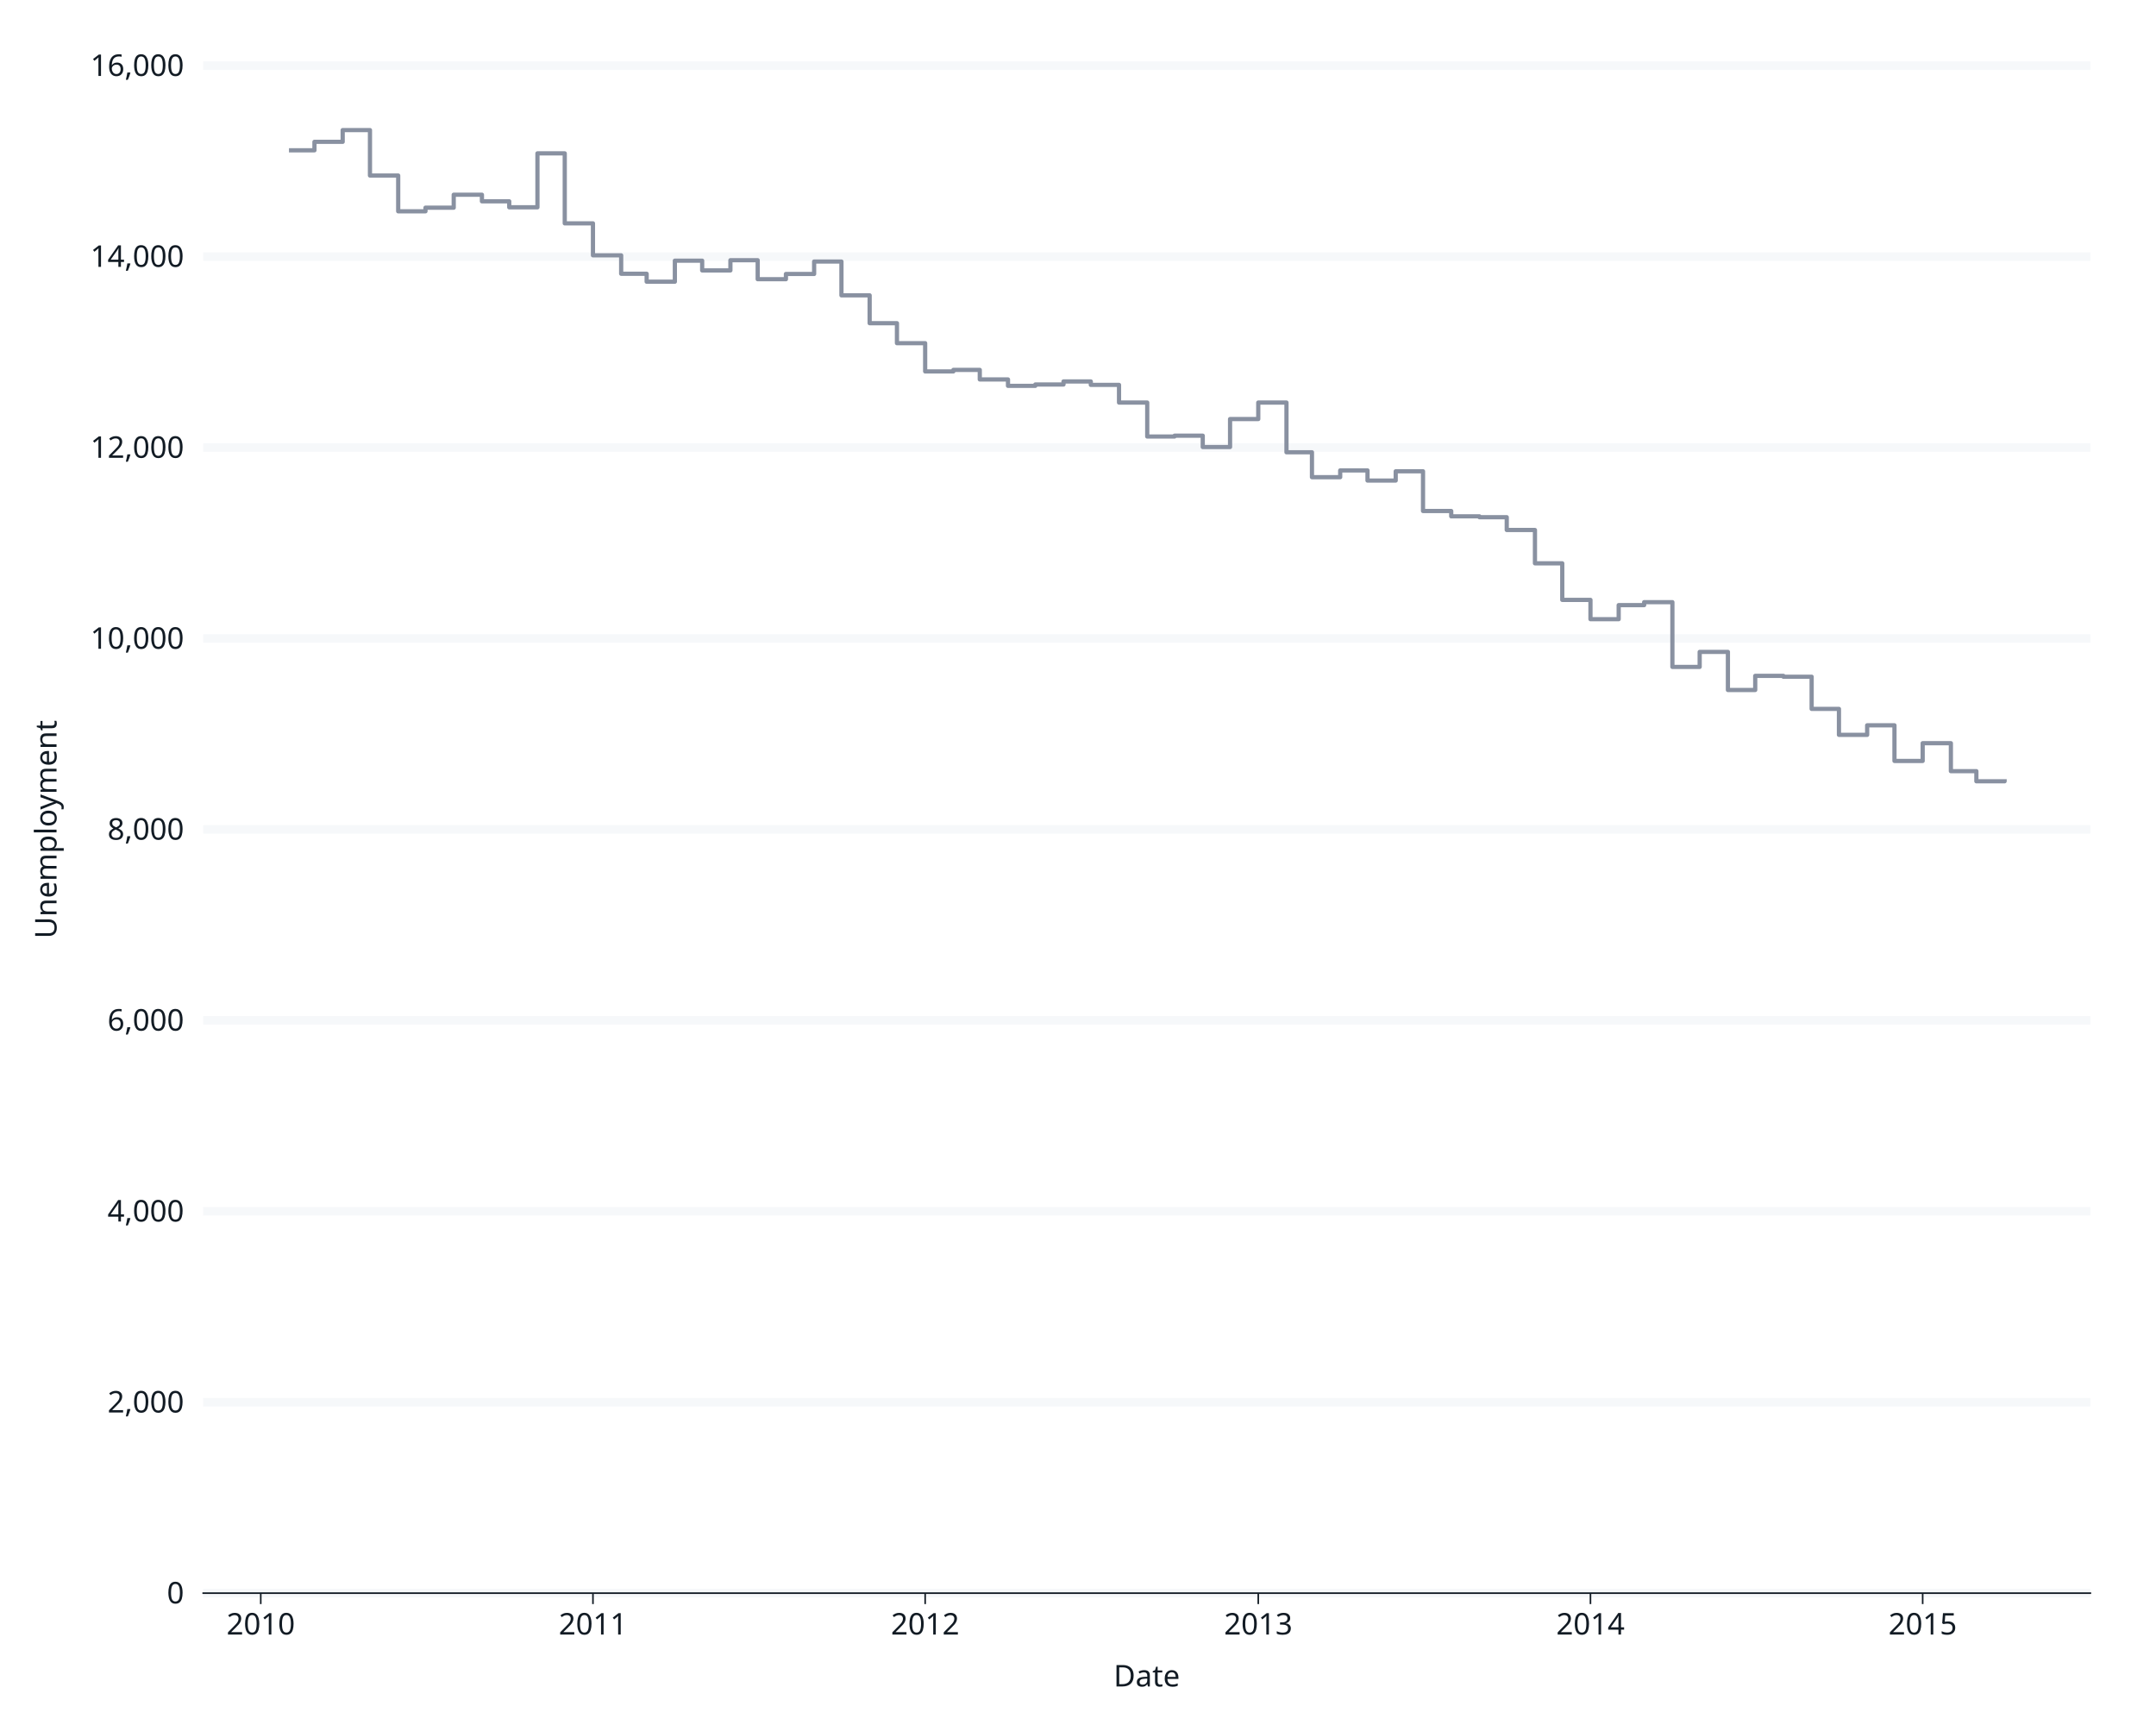
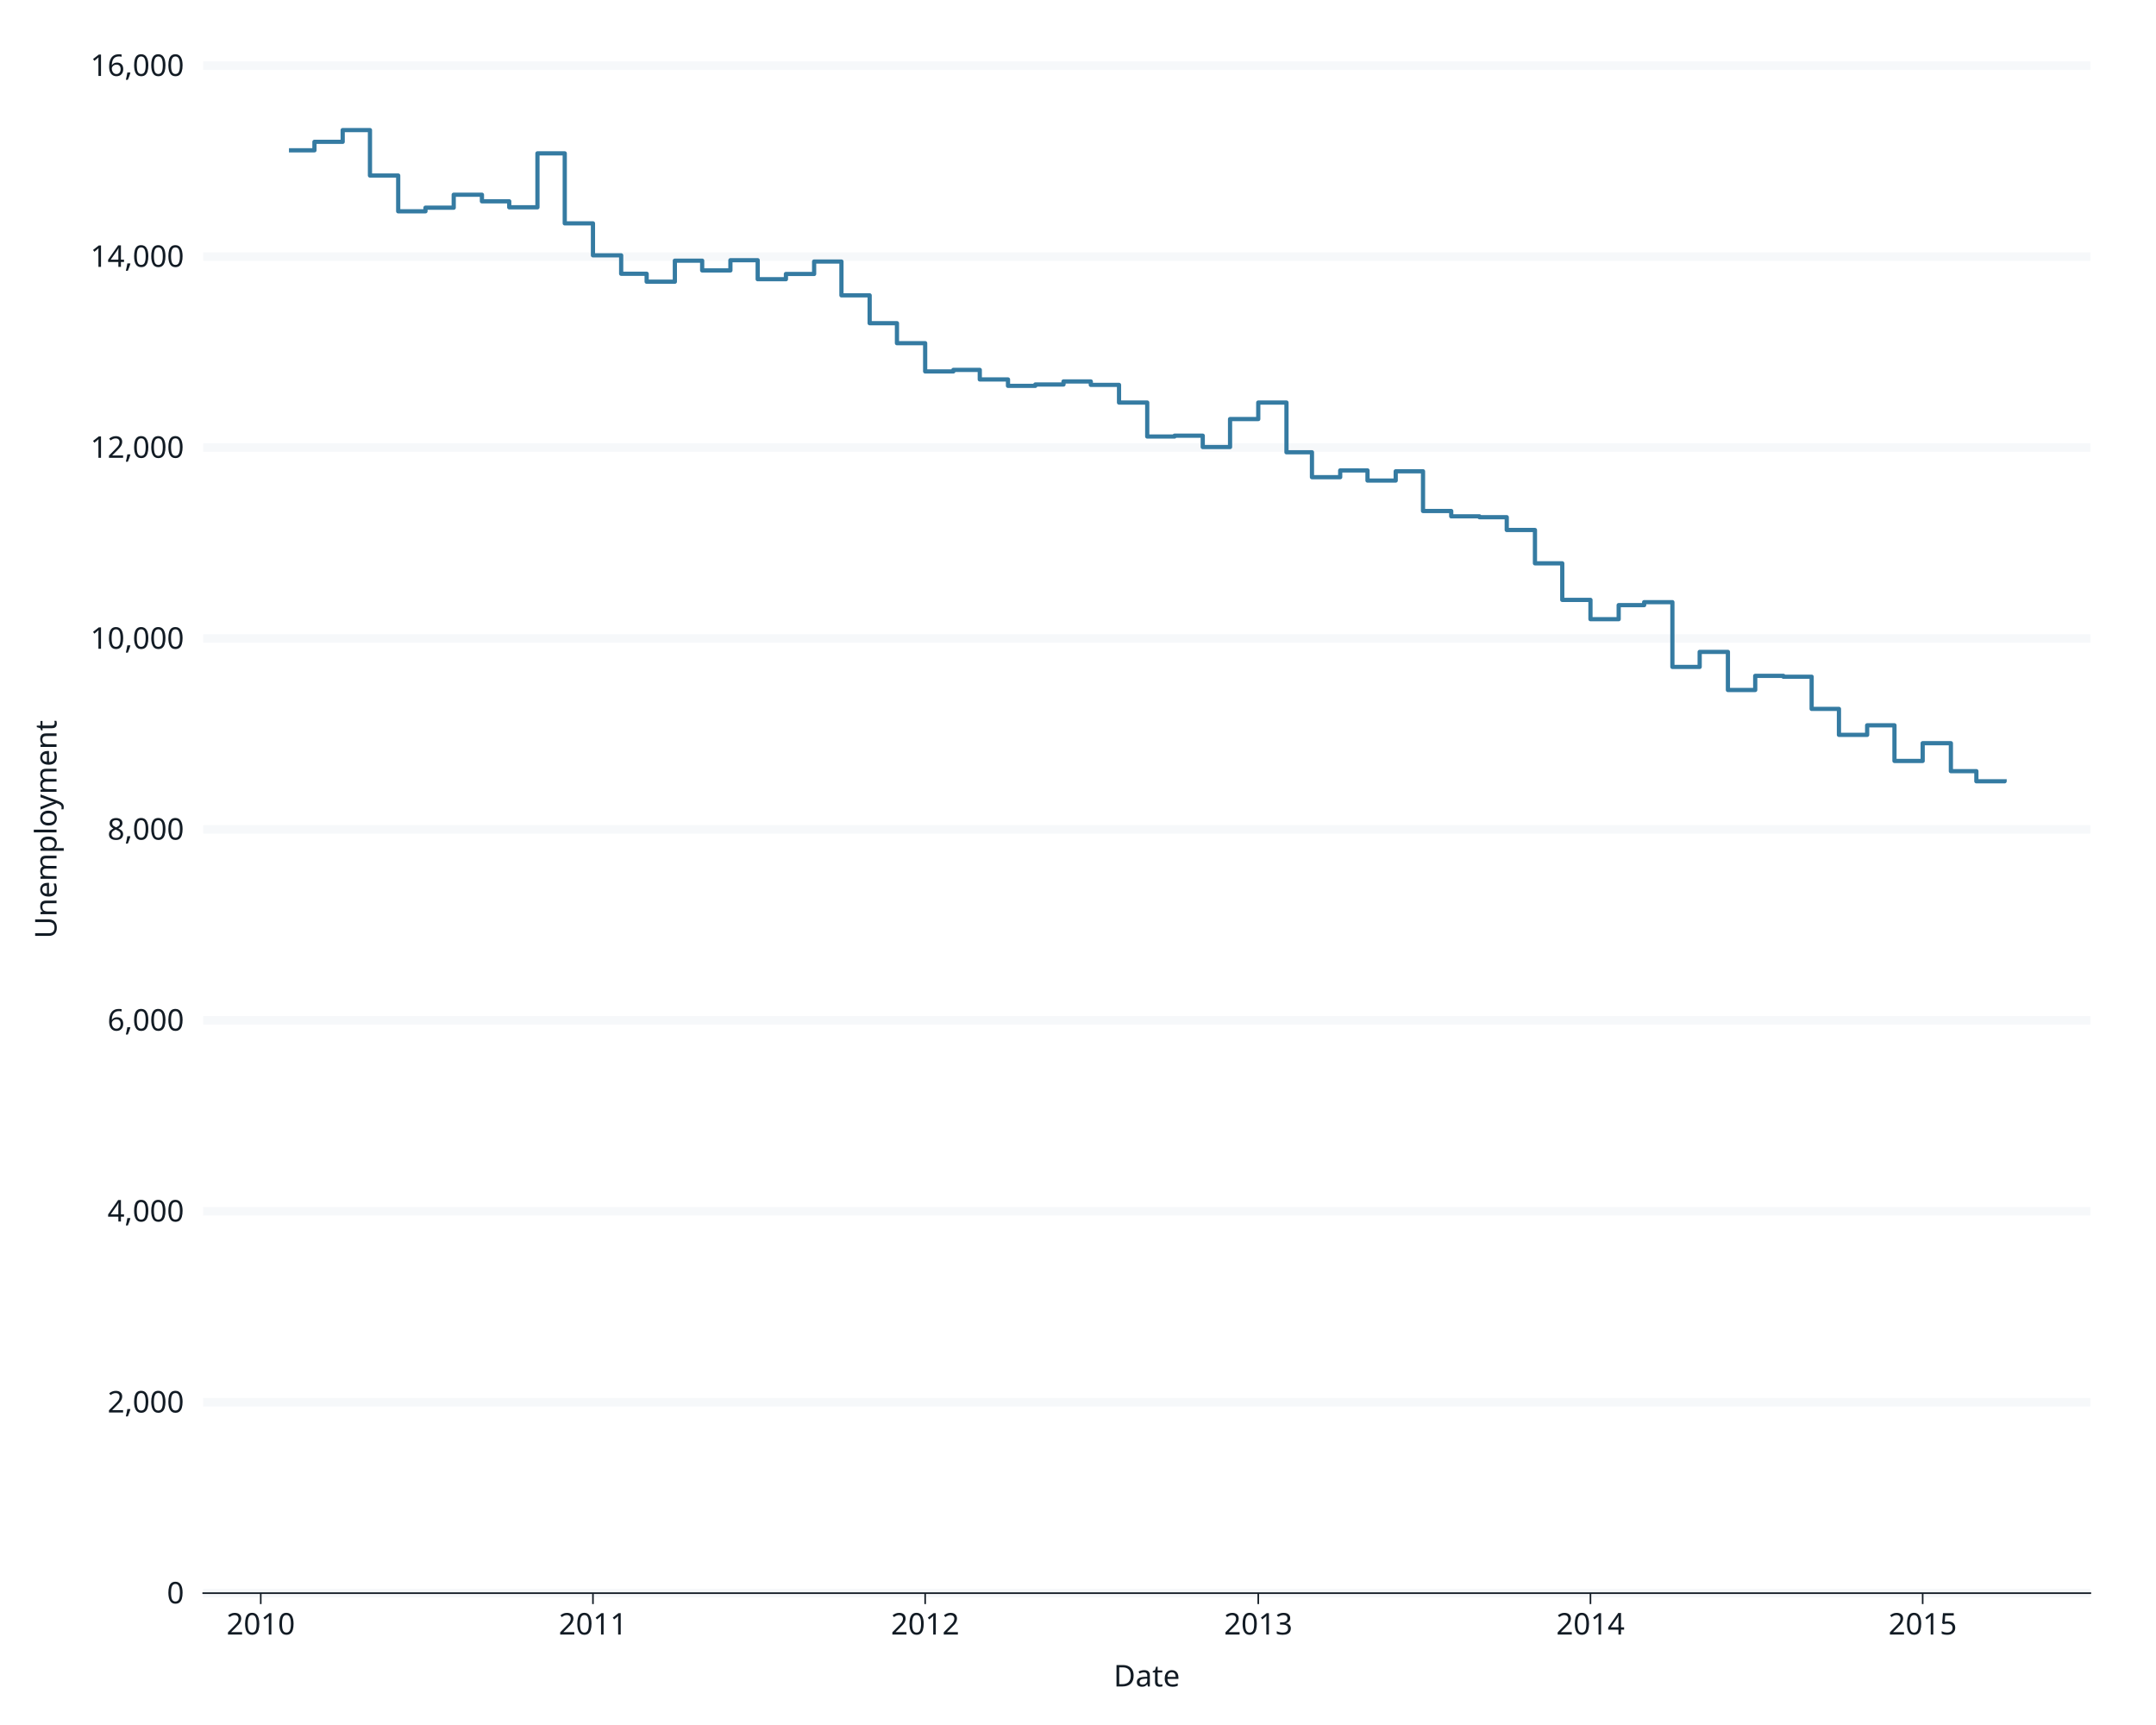
<svg xmlns="http://www.w3.org/2000/svg" class="svglite" data-engine-version="2.0" width="720.00pt" height="576.00pt" viewBox="0 0 720.00 576.00">
  <defs>
    <style type="text/css">
    .svglite line, .svglite polyline, .svglite polygon, .svglite path, .svglite rect, .svglite circle {
      fill: none;
      stroke: #000000;
      stroke-linecap: round;
      stroke-linejoin: round;
      stroke-miterlimit: 10.00;
    }
  </style>
  </defs>
  <rect width="100%" height="100%" style="stroke: none; fill: #FFFFFF;" />
  <defs>
    <clipPath id="cpMC4wMHw3MjAuMDB8MC4wMHw1NzYuMDA=">
      <rect x="0.00" y="0.00" width="720.00" height="576.00" />
    </clipPath>
  </defs>
  <g clip-path="url(#cpMC4wMHw3MjAuMDB8MC4wMHw1NzYuMDA=)">
    <rect x="0" y="0.00" width="720.00" height="576.00" style="stroke-width: 1.07; stroke: #FFFFFF; fill: #FFFFFF;" />
    <rect x="67.86" y="21.92" width="630.23" height="510.05" style="stroke-width: 1.07; stroke: #FFFFFF; fill: #FFFFFF;" />
    <polyline points="142.55,531.97 142.55,21.92 " style="stroke-width: 2.84; stroke: none; stroke-linecap: butt;" />
    <polyline points="253.49,531.97 253.49,21.92 " style="stroke-width: 2.84; stroke: none; stroke-linecap: butt;" />
    <polyline points="364.58,531.97 364.58,21.92 " style="stroke-width: 2.84; stroke: none; stroke-linecap: butt;" />
    <polyline points="475.67,531.97 475.67,21.92 " style="stroke-width: 2.84; stroke: none; stroke-linecap: butt;" />
    <polyline points="586.61,531.97 586.61,21.92 " style="stroke-width: 2.84; stroke: none; stroke-linecap: butt;" />
    <polyline points="697.55,531.97 697.55,21.92 " style="stroke-width: 2.84; stroke: none; stroke-linecap: butt;" />
    <polyline points="67.86,531.97 698.08,531.97 " style="stroke-width: 2.84; stroke: #F6F8FA; stroke-linecap: butt;" />
    <polyline points="67.86,468.21 698.08,468.21 " style="stroke-width: 2.84; stroke: #F6F8FA; stroke-linecap: butt;" />
    <polyline points="67.86,404.45 698.08,404.45 " style="stroke-width: 2.84; stroke: #F6F8FA; stroke-linecap: butt;" />
    <polyline points="67.86,340.70 698.08,340.70 " style="stroke-width: 2.84; stroke: #F6F8FA; stroke-linecap: butt;" />
    <polyline points="67.86,276.94 698.08,276.94 " style="stroke-width: 2.84; stroke: #F6F8FA; stroke-linecap: butt;" />
    <polyline points="67.86,213.19 698.08,213.19 " style="stroke-width: 2.84; stroke: #F6F8FA; stroke-linecap: butt;" />
    <polyline points="67.86,149.43 698.08,149.43 " style="stroke-width: 2.84; stroke: #F6F8FA; stroke-linecap: butt;" />
    <polyline points="67.86,85.67 698.08,85.67 " style="stroke-width: 2.84; stroke: #F6F8FA; stroke-linecap: butt;" />
    <polyline points="67.86,21.92 698.08,21.92 " style="stroke-width: 2.84; stroke: #F6F8FA; stroke-linecap: butt;" />
    <polyline points="87.08,531.97 87.08,21.92 " style="stroke-width: 2.84; stroke: none; stroke-linecap: butt;" />
    <polyline points="198.02,531.97 198.02,21.92 " style="stroke-width: 2.84; stroke: none; stroke-linecap: butt;" />
    <polyline points="308.96,531.97 308.96,21.92 " style="stroke-width: 2.84; stroke: none; stroke-linecap: butt;" />
    <polyline points="420.20,531.97 420.20,21.92 " style="stroke-width: 2.84; stroke: none; stroke-linecap: butt;" />
    <polyline points="531.14,531.97 531.14,21.92 " style="stroke-width: 2.84; stroke: none; stroke-linecap: butt;" />
    <polyline points="642.08,531.97 642.08,21.92 " style="stroke-width: 2.84; stroke: none; stroke-linecap: butt;" />
-     <polyline points="96.50,50.19 105.01,50.19 105.01,47.36 114.44,47.36 114.44,43.44 123.55,43.44 123.55,58.61 132.98,58.61 132.98,70.56 142.09,70.56 142.09,69.35 151.52,69.35 151.52,65.02 160.94,65.02 160.94,67.22 170.06,67.22 170.06,69.22 179.48,69.22 179.48,51.21 188.60,51.21 188.60,74.58 198.02,74.58 198.02,85.26 207.44,85.26 207.44,91.41 215.95,91.41 215.95,94.06 225.37,94.06 225.37,87.04 234.49,87.04 234.49,90.30 243.92,90.30 243.92,86.89 253.03,86.89 253.03,93.23 262.46,93.23 262.46,91.48 271.88,91.48 271.88,87.33 281.00,87.33 281.00,98.62 290.42,98.62 290.42,107.92 299.54,107.92 299.54,114.59 308.96,114.59 308.96,124.02 318.38,124.02 318.38,123.51 327.20,123.51 327.20,126.70 336.62,126.70 336.62,128.84 345.74,128.84 345.74,128.39 355.16,128.39 355.16,127.37 364.28,127.37 364.28,128.52 373.70,128.52 373.70,134.42 383.12,134.42 383.12,145.76 392.24,145.76 392.24,145.48 401.66,145.48 401.66,149.27 410.78,149.27 410.78,139.93 420.20,139.93 420.20,134.42 429.62,134.42 429.62,151.02 438.13,151.02 438.13,159.34 447.56,159.34 447.56,157.08 456.68,157.08 456.68,160.46 466.10,160.46 466.10,157.37 475.22,157.37 475.22,170.63 484.64,170.63 484.64,172.41 494.06,172.41 494.06,172.70 503.18,172.70 503.18,176.97 512.60,176.97 512.60,188.10 521.72,188.10 521.72,200.31 531.14,200.31 531.14,206.75 540.56,206.75 540.56,202.06 549.07,202.06 549.07,201.07 558.50,201.07 558.50,222.69 567.61,222.69 567.61,217.68 577.04,217.68 577.04,230.40 586.16,230.40 586.16,225.68 595.58,225.68 595.58,225.97 605.00,225.97 605.00,236.71 614.12,236.71 614.12,245.38 623.54,245.38 623.54,242.19 632.66,242.19 632.66,254.09 642.08,254.09 642.08,248.16 651.50,248.16 651.50,257.50 660.01,257.50 660.01,260.88 669.44,260.88 669.44,260.17 " style="stroke-width: 1.41; stroke: #8991A1; stroke-linecap: butt;" />
+     <polyline points="96.50,50.19 105.01,50.19 105.01,47.36 114.44,47.36 114.44,43.44 123.55,43.44 123.55,58.61 132.98,58.61 132.98,70.56 142.09,70.56 142.09,69.35 151.52,69.35 151.52,65.02 160.94,65.02 160.94,67.22 170.06,67.22 170.06,69.22 179.48,69.22 179.48,51.21 188.60,51.21 188.60,74.58 198.02,74.58 198.02,85.26 207.44,85.26 207.44,91.41 215.95,91.41 215.95,94.06 225.37,94.06 225.37,87.04 234.49,87.04 234.49,90.30 243.92,90.30 243.92,86.89 253.03,86.89 253.03,93.23 262.46,93.23 262.46,91.48 271.88,91.48 271.88,87.33 281.00,87.33 281.00,98.62 290.42,98.62 290.42,107.92 299.54,107.92 299.54,114.59 308.96,114.59 308.96,124.02 318.38,124.02 318.38,123.51 327.20,123.51 327.20,126.70 336.62,126.70 336.62,128.84 345.74,128.84 345.74,128.39 355.16,128.39 355.16,127.37 364.28,127.37 364.28,128.52 373.70,128.52 373.70,134.42 383.12,134.42 383.12,145.76 392.24,145.76 392.24,145.48 401.66,145.48 401.66,149.27 410.78,149.27 410.78,139.93 420.20,139.93 420.20,134.42 429.62,134.42 429.62,151.02 438.13,151.02 438.13,159.34 447.56,159.34 447.56,157.08 456.68,157.08 456.68,160.46 466.10,160.46 466.10,157.37 475.22,157.37 475.22,170.63 484.64,170.63 484.64,172.41 494.06,172.41 494.06,172.70 503.18,172.70 503.18,176.97 512.60,176.97 512.60,188.10 521.72,188.10 521.72,200.31 531.14,200.31 531.14,206.75 540.56,206.75 540.56,202.06 549.07,202.06 549.07,201.07 558.50,201.07 558.50,222.69 567.61,222.69 567.61,217.68 577.04,217.68 577.04,230.40 586.16,230.40 586.16,225.68 595.58,225.68 595.58,225.97 605.00,225.97 605.00,236.71 614.12,236.71 614.12,245.38 623.54,245.38 623.54,242.19 632.66,242.19 632.66,254.09 642.08,254.09 642.08,248.16 651.50,248.16 651.50,257.50 660.01,257.50 660.01,260.88 669.44,260.88 669.44,260.17 " style="stroke-width: 1.41; stroke: #357BA2; stroke-linecap: butt;" />
    <polyline points="67.86,531.97 67.86,21.92 " style="stroke-width: 0.53; stroke: none; stroke-linecap: square;" />
    <text x="61.46" y="535.41" text-anchor="end" style="font-size: 10.00px; fill: #121B24; font-family: sans;" textLength="5.56px" lengthAdjust="spacingAndGlyphs">0</text>
    <text x="61.46" y="471.65" text-anchor="end" style="font-size: 10.00px; fill: #121B24; font-family: sans;" textLength="25.03px" lengthAdjust="spacingAndGlyphs">2,000</text>
    <text x="61.46" y="407.89" text-anchor="end" style="font-size: 10.00px; fill: #121B24; font-family: sans;" textLength="25.03px" lengthAdjust="spacingAndGlyphs">4,000</text>
    <text x="61.46" y="344.14" text-anchor="end" style="font-size: 10.00px; fill: #121B24; font-family: sans;" textLength="25.03px" lengthAdjust="spacingAndGlyphs">6,000</text>
    <text x="61.46" y="280.38" text-anchor="end" style="font-size: 10.00px; fill: #121B24; font-family: sans;" textLength="25.03px" lengthAdjust="spacingAndGlyphs">8,000</text>
    <text x="61.46" y="216.63" text-anchor="end" style="font-size: 10.00px; fill: #121B24; font-family: sans;" textLength="30.59px" lengthAdjust="spacingAndGlyphs">10,000</text>
    <text x="61.46" y="152.87" text-anchor="end" style="font-size: 10.00px; fill: #121B24; font-family: sans;" textLength="30.59px" lengthAdjust="spacingAndGlyphs">12,000</text>
    <text x="61.46" y="89.11" text-anchor="end" style="font-size: 10.00px; fill: #121B24; font-family: sans;" textLength="30.59px" lengthAdjust="spacingAndGlyphs">14,000</text>
    <text x="61.46" y="25.36" text-anchor="end" style="font-size: 10.00px; fill: #121B24; font-family: sans;" textLength="30.59px" lengthAdjust="spacingAndGlyphs">16,000</text>
    <polyline points="64.20,531.97 67.86,531.97 " style="stroke-width: 0.53; stroke: none; stroke-linecap: butt;" />
    <polyline points="64.20,468.21 67.86,468.21 " style="stroke-width: 0.53; stroke: none; stroke-linecap: butt;" />
    <polyline points="64.20,404.45 67.86,404.45 " style="stroke-width: 0.53; stroke: none; stroke-linecap: butt;" />
    <polyline points="64.20,340.70 67.86,340.70 " style="stroke-width: 0.53; stroke: none; stroke-linecap: butt;" />
    <polyline points="64.20,276.94 67.86,276.94 " style="stroke-width: 0.53; stroke: none; stroke-linecap: butt;" />
    <polyline points="64.20,213.19 67.86,213.19 " style="stroke-width: 0.53; stroke: none; stroke-linecap: butt;" />
    <polyline points="64.20,149.43 67.86,149.43 " style="stroke-width: 0.53; stroke: none; stroke-linecap: butt;" />
    <polyline points="64.20,85.67 67.86,85.67 " style="stroke-width: 0.53; stroke: none; stroke-linecap: butt;" />
    <polyline points="64.20,21.92 67.86,21.92 " style="stroke-width: 0.53; stroke: none; stroke-linecap: butt;" />
    <polyline points="67.86,531.97 698.08,531.97 " style="stroke-width: 0.53; stroke: #121B24; stroke-linecap: square;" />
    <polyline points="87.08,535.62 87.08,531.97 " style="stroke-width: 0.53; stroke: #121B24; stroke-linecap: butt;" />
    <polyline points="198.02,535.62 198.02,531.97 " style="stroke-width: 0.53; stroke: #121B24; stroke-linecap: butt;" />
    <polyline points="308.96,535.62 308.96,531.97 " style="stroke-width: 0.53; stroke: #121B24; stroke-linecap: butt;" />
    <polyline points="420.20,535.62 420.20,531.97 " style="stroke-width: 0.53; stroke: #121B24; stroke-linecap: butt;" />
    <polyline points="531.14,535.62 531.14,531.97 " style="stroke-width: 0.53; stroke: #121B24; stroke-linecap: butt;" />
    <polyline points="642.08,535.62 642.08,531.97 " style="stroke-width: 0.53; stroke: #121B24; stroke-linecap: butt;" />
    <text x="87.08" y="545.79" text-anchor="middle" style="font-size: 10.00px; fill: #121B24; font-family: sans;" textLength="22.25px" lengthAdjust="spacingAndGlyphs">2010</text>
    <text x="198.02" y="545.79" text-anchor="middle" style="font-size: 10.00px; fill: #121B24; font-family: sans;" textLength="22.25px" lengthAdjust="spacingAndGlyphs">2011</text>
    <text x="308.96" y="545.79" text-anchor="middle" style="font-size: 10.00px; fill: #121B24; font-family: sans;" textLength="22.25px" lengthAdjust="spacingAndGlyphs">2012</text>
    <text x="420.20" y="545.79" text-anchor="middle" style="font-size: 10.00px; fill: #121B24; font-family: sans;" textLength="22.25px" lengthAdjust="spacingAndGlyphs">2013</text>
    <text x="531.14" y="545.79" text-anchor="middle" style="font-size: 10.00px; fill: #121B24; font-family: sans;" textLength="22.25px" lengthAdjust="spacingAndGlyphs">2014</text>
    <text x="642.08" y="545.79" text-anchor="middle" style="font-size: 10.00px; fill: #121B24; font-family: sans;" textLength="22.25px" lengthAdjust="spacingAndGlyphs">2015</text>
    <text x="382.97" y="563.13" text-anchor="middle" style="font-size: 10.00px; fill: #121B24; font-family: sans;" textLength="21.13px" lengthAdjust="spacingAndGlyphs">Date</text>
    <text transform="translate(18.88,276.94) rotate(-90)" text-anchor="middle" style="font-size: 10.00px; fill: #121B24; font-family: sans;" textLength="67.27px" lengthAdjust="spacingAndGlyphs">Unemployment</text>
  </g>
</svg>
